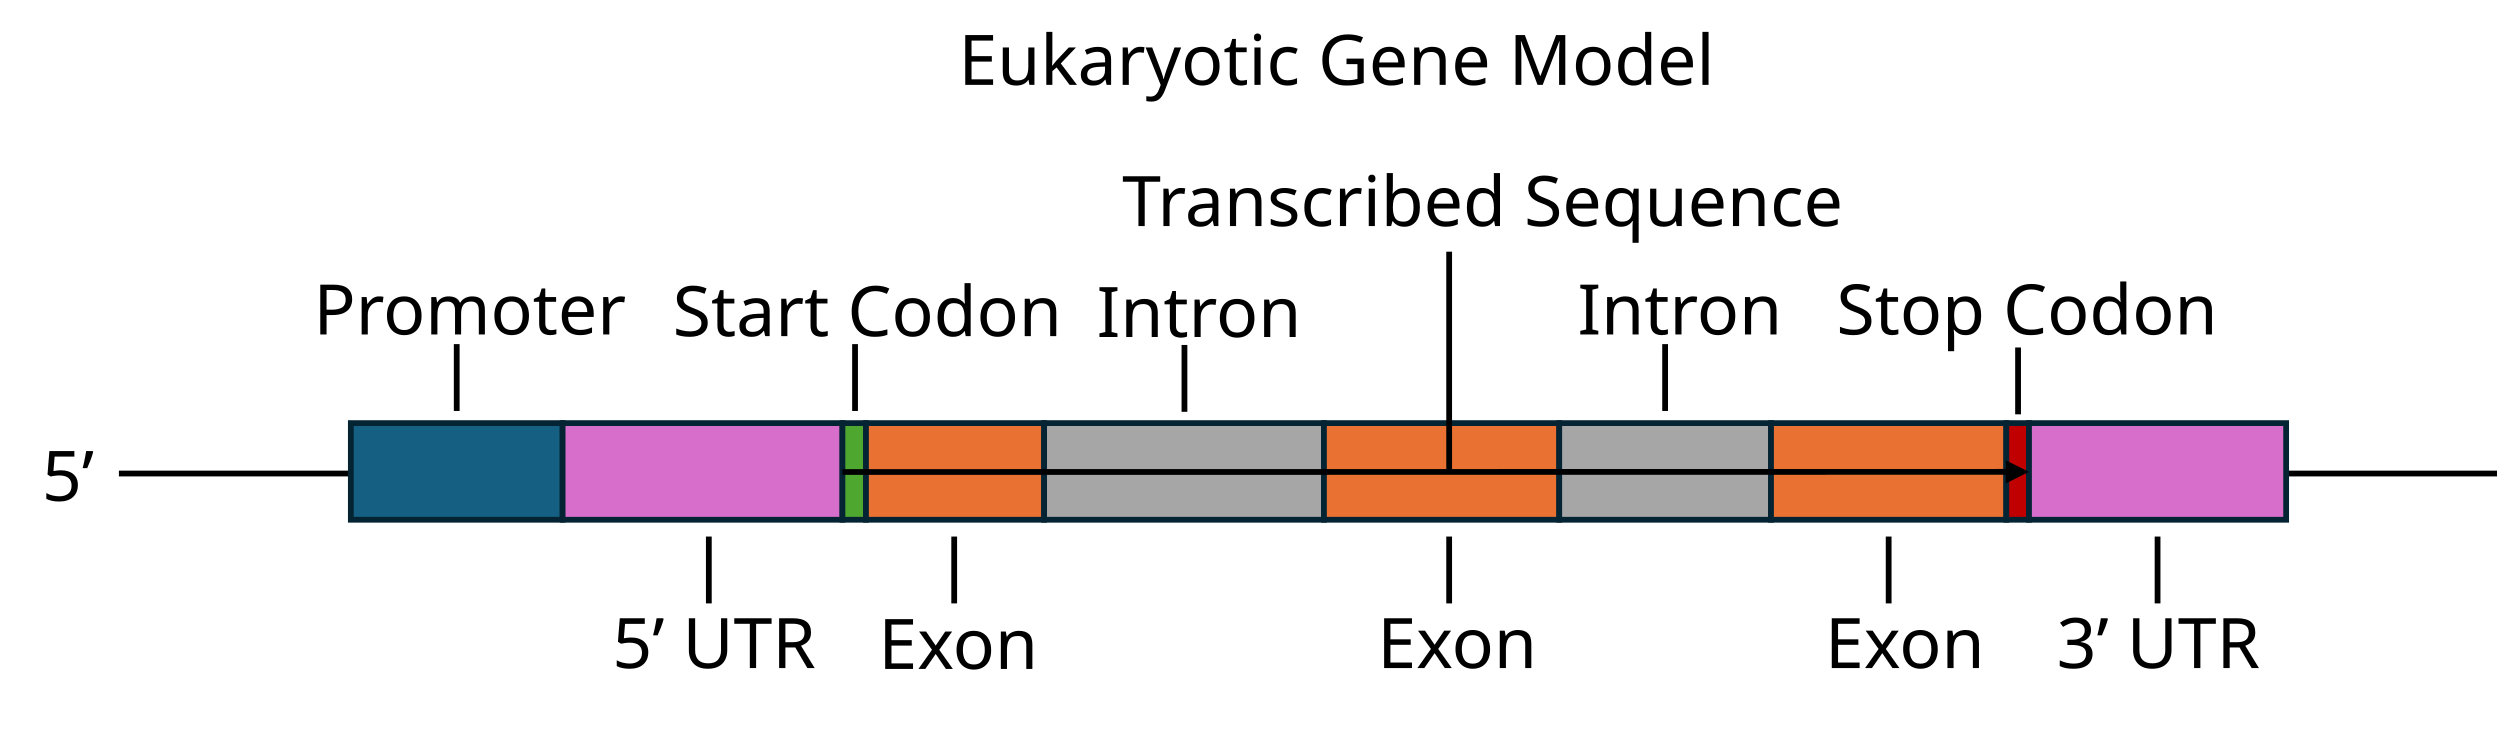
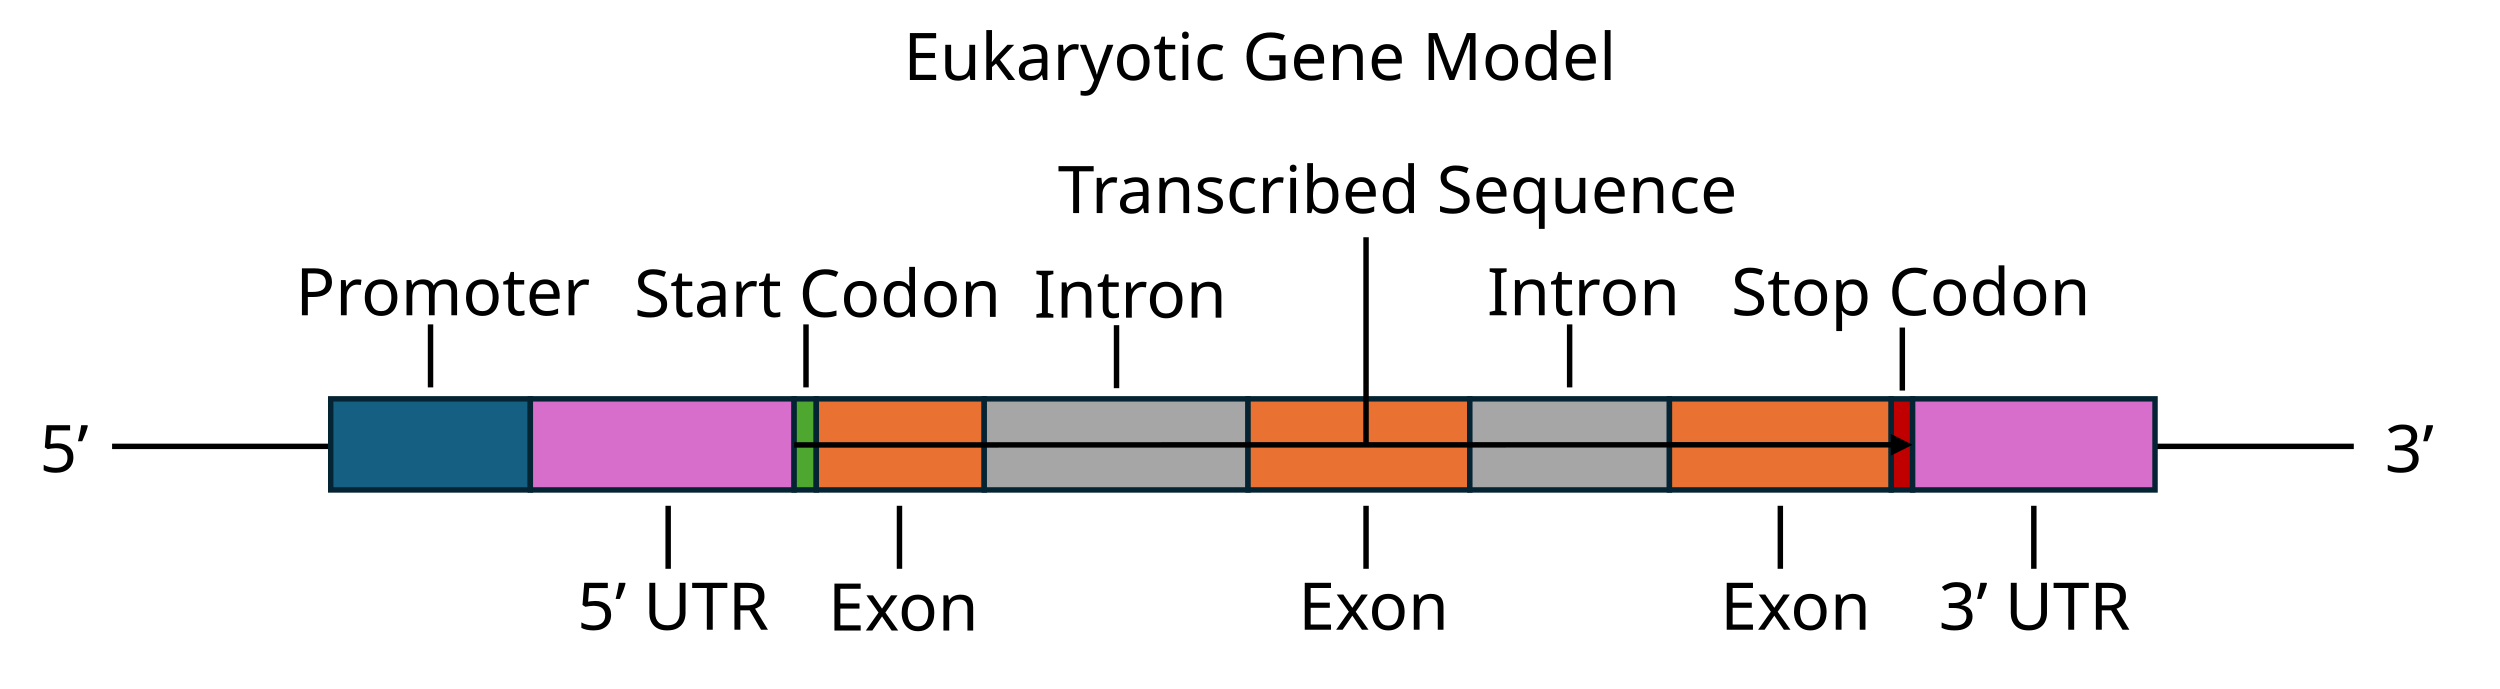
- <svg xmlns="http://www.w3.org/2000/svg" width="2975" height="869" xml:space="preserve" overflow="hidden">
+ <svg xmlns="http://www.w3.org/2000/svg" width="3156" height="869" xml:space="preserve" overflow="hidden">
  <g transform="translate(-370 -675)">
    <path d="M511.5 1238.5 3341.43 1238.5" stroke="#000000" stroke-width="6.875" stroke-miterlimit="8" fill="none" fill-rule="evenodd" />
    <rect x="787.5" y="1178.5" width="252" height="115" stroke="#042433" stroke-width="6.875" stroke-miterlimit="8" fill="#156082" />
    <text font-family="Aptos,Aptos_MSFontService,sans-serif" font-weight="400" font-size="83" transform="matrix(1 0 0 1 743.09 1073)">Promoter</text>
    <text font-family="Aptos,Aptos_MSFontService,sans-serif" font-weight="400" font-size="83" transform="matrix(1 0 0 1 1098.7 1470)">5’ UTR</text>
    <rect x="1039.5" y="1178.5" width="333" height="115" stroke="#042433" stroke-width="6.875" stroke-miterlimit="8" fill="#D86ECC" />
    <rect x="1372.5" y="1178.5" width="28" height="115" stroke="#042433" stroke-width="6.875" stroke-miterlimit="8" fill="#4EA72E" />
    <text font-family="Aptos,Aptos_MSFontService,sans-serif" font-weight="400" font-size="83" transform="matrix(1 0 0 1 1170.51 1075)">Start Codon</text>
    <rect x="1400.5" y="1178.5" width="212" height="115" stroke="#042433" stroke-width="6.875" stroke-miterlimit="8" fill="#E97132" />
    <rect x="1612.5" y="1178.5" width="333" height="115" stroke="#042433" stroke-width="6.875" stroke-miterlimit="8" fill="#A6A6A6" />
    <text font-family="Aptos,Aptos_MSFontService,sans-serif" font-weight="400" font-size="83" transform="matrix(1 0 0 1 1675.04 1076)">Intron</text>
    <text font-family="Aptos,Aptos_MSFontService,sans-serif" font-weight="400" font-size="83" transform="matrix(1 0 0 1 1415.33 1471)">Exon</text>
    <rect x="1945.5" y="1178.5" width="280" height="115" stroke="#042433" stroke-width="6.875" stroke-miterlimit="8" fill="#E97132" />
    <rect x="2225.5" y="1178.5" width="252" height="115" stroke="#042433" stroke-width="6.875" stroke-miterlimit="8" fill="#A6A6A6" />
    <text font-family="Aptos,Aptos_MSFontService,sans-serif" font-weight="400" font-size="83" transform="matrix(1 0 0 1 2009.07 1470)">Exon</text>
    <text font-family="Aptos,Aptos_MSFontService,sans-serif" font-weight="400" font-size="83" transform="matrix(1 0 0 1 2247.24 1073)">Intron</text>
    <rect x="2477.5" y="1178.5" width="280" height="115" stroke="#042433" stroke-width="6.875" stroke-miterlimit="8" fill="#E97132" />
    <text font-family="Aptos,Aptos_MSFontService,sans-serif" font-weight="400" font-size="83" transform="matrix(1 0 0 1 2541.77 1470)">Exon</text>
    <rect x="2757.5" y="1178.5" width="27" height="115" stroke="#042433" stroke-width="6.875" stroke-miterlimit="8" fill="#C00000" />
    <text font-family="Aptos,Aptos_MSFontService,sans-serif" font-weight="400" font-size="83" transform="matrix(1 0 0 1 2555.33 1073)">Stop Codon</text>
    <rect x="2784.5" y="1178.5" width="306" height="115" stroke="#042433" stroke-width="6.875" stroke-miterlimit="8" fill="#D86ECC" />
    <path d="M913.5 1084.5 913.5 1164.05" stroke="#000000" stroke-width="6.875" stroke-miterlimit="8" fill="none" fill-rule="evenodd" />
    <path d="M1213.5 1313.5 1213.5 1393.05" stroke="#000000" stroke-width="6.875" stroke-miterlimit="8" fill="none" fill-rule="evenodd" />
    <text font-family="Aptos,Aptos_MSFontService,sans-serif" font-weight="400" font-size="83" transform="matrix(1 0 0 1 2817.38 1470)">3’ UTR</text>
    <path d="M1387.5 1084.5 1387.5 1164.05" stroke="#000000" stroke-width="6.875" stroke-miterlimit="8" fill="none" fill-rule="evenodd" />
    <path d="M1505.5 1313.5 1505.5 1393.05" stroke="#000000" stroke-width="6.875" stroke-miterlimit="8" fill="none" fill-rule="evenodd" />
    <path d="M1779.5 1085.5 1779.5 1165.05" stroke="#000000" stroke-width="6.875" stroke-miterlimit="8" fill="none" fill-rule="evenodd" />
    <path d="M2094.5 1313.5 2094.5 1393.05" stroke="#000000" stroke-width="6.875" stroke-miterlimit="8" fill="none" fill-rule="evenodd" />
    <path d="M2351.5 1084.5 2351.5 1164.05" stroke="#000000" stroke-width="6.875" stroke-miterlimit="8" fill="none" fill-rule="evenodd" />
    <path d="M2617.5 1313.5 2617.5 1393.05" stroke="#000000" stroke-width="6.875" stroke-miterlimit="8" fill="none" fill-rule="evenodd" />
    <path d="M2771.5 1088.5 2771.5 1168.05" stroke="#000000" stroke-width="6.875" stroke-miterlimit="8" fill="none" fill-rule="evenodd" />
    <path d="M2937.5 1313.5 2937.5 1393.05" stroke="#000000" stroke-width="6.875" stroke-miterlimit="8" fill="none" fill-rule="evenodd" />
    <text font-family="Aptos,Aptos_MSFontService,sans-serif" font-weight="400" font-size="83" transform="matrix(1 0 0 1 1510.6 776)">Eukaryotic Gene Model</text>
    <path d="M0-3.438 1389.03-3.253 1389.03 3.622-0 3.438ZM1384.45-13.566 1411.94 0.188 1384.44 13.934Z" transform="matrix(1 0 0 -1 1372.5 1236.69)" />
    <text font-family="Aptos,Aptos_MSFontService,sans-serif" font-weight="400" font-size="83" transform="matrix(1 0 0 1 419.906 1271)">5’</text>
+     <text font-family="Aptos,Aptos_MSFontService,sans-serif" font-weight="400" font-size="83" transform="matrix(1 0 0 1 3380.57 1271)">3’</text>
    <text font-family="Aptos,Aptos_MSFontService,sans-serif" font-weight="400" font-size="83" transform="matrix(1 0 0 1 1705.4 944)">Transcribed Sequence</text>
    <path d="M2094.5 974.5 2094.5 1236.39" stroke="#000000" stroke-width="6.875" stroke-miterlimit="8" fill="none" fill-rule="evenodd" />
  </g>
</svg>
